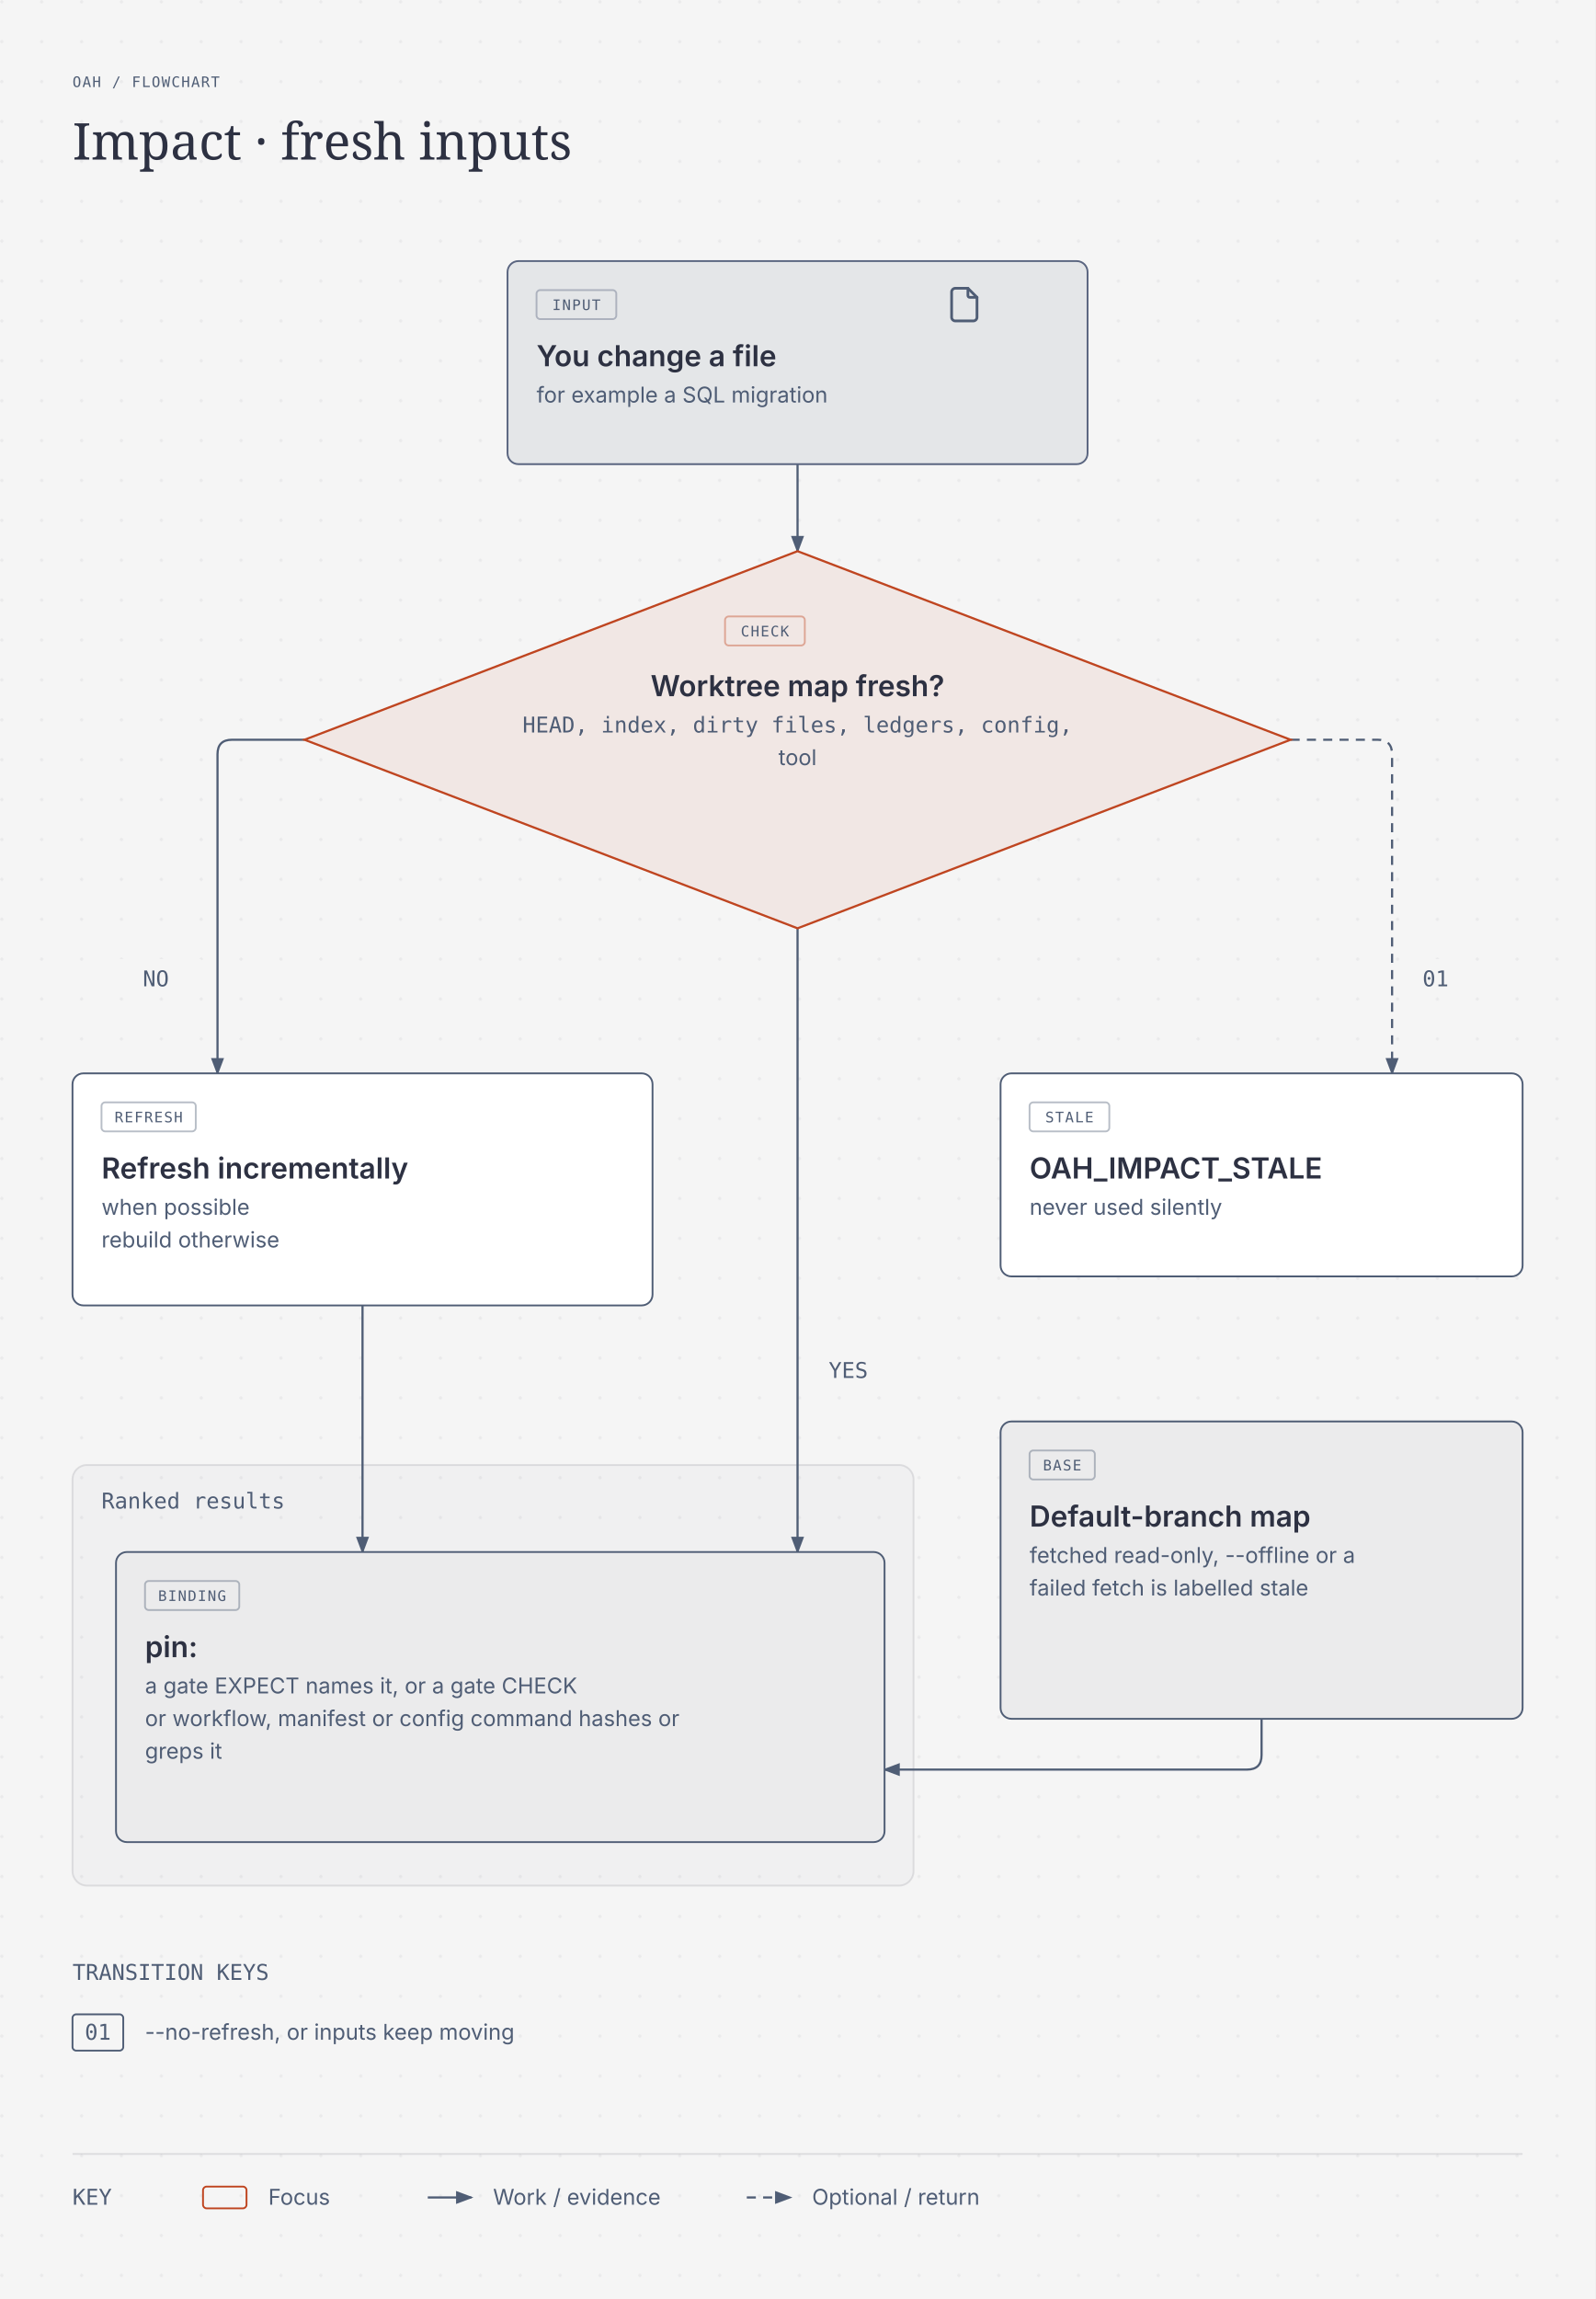
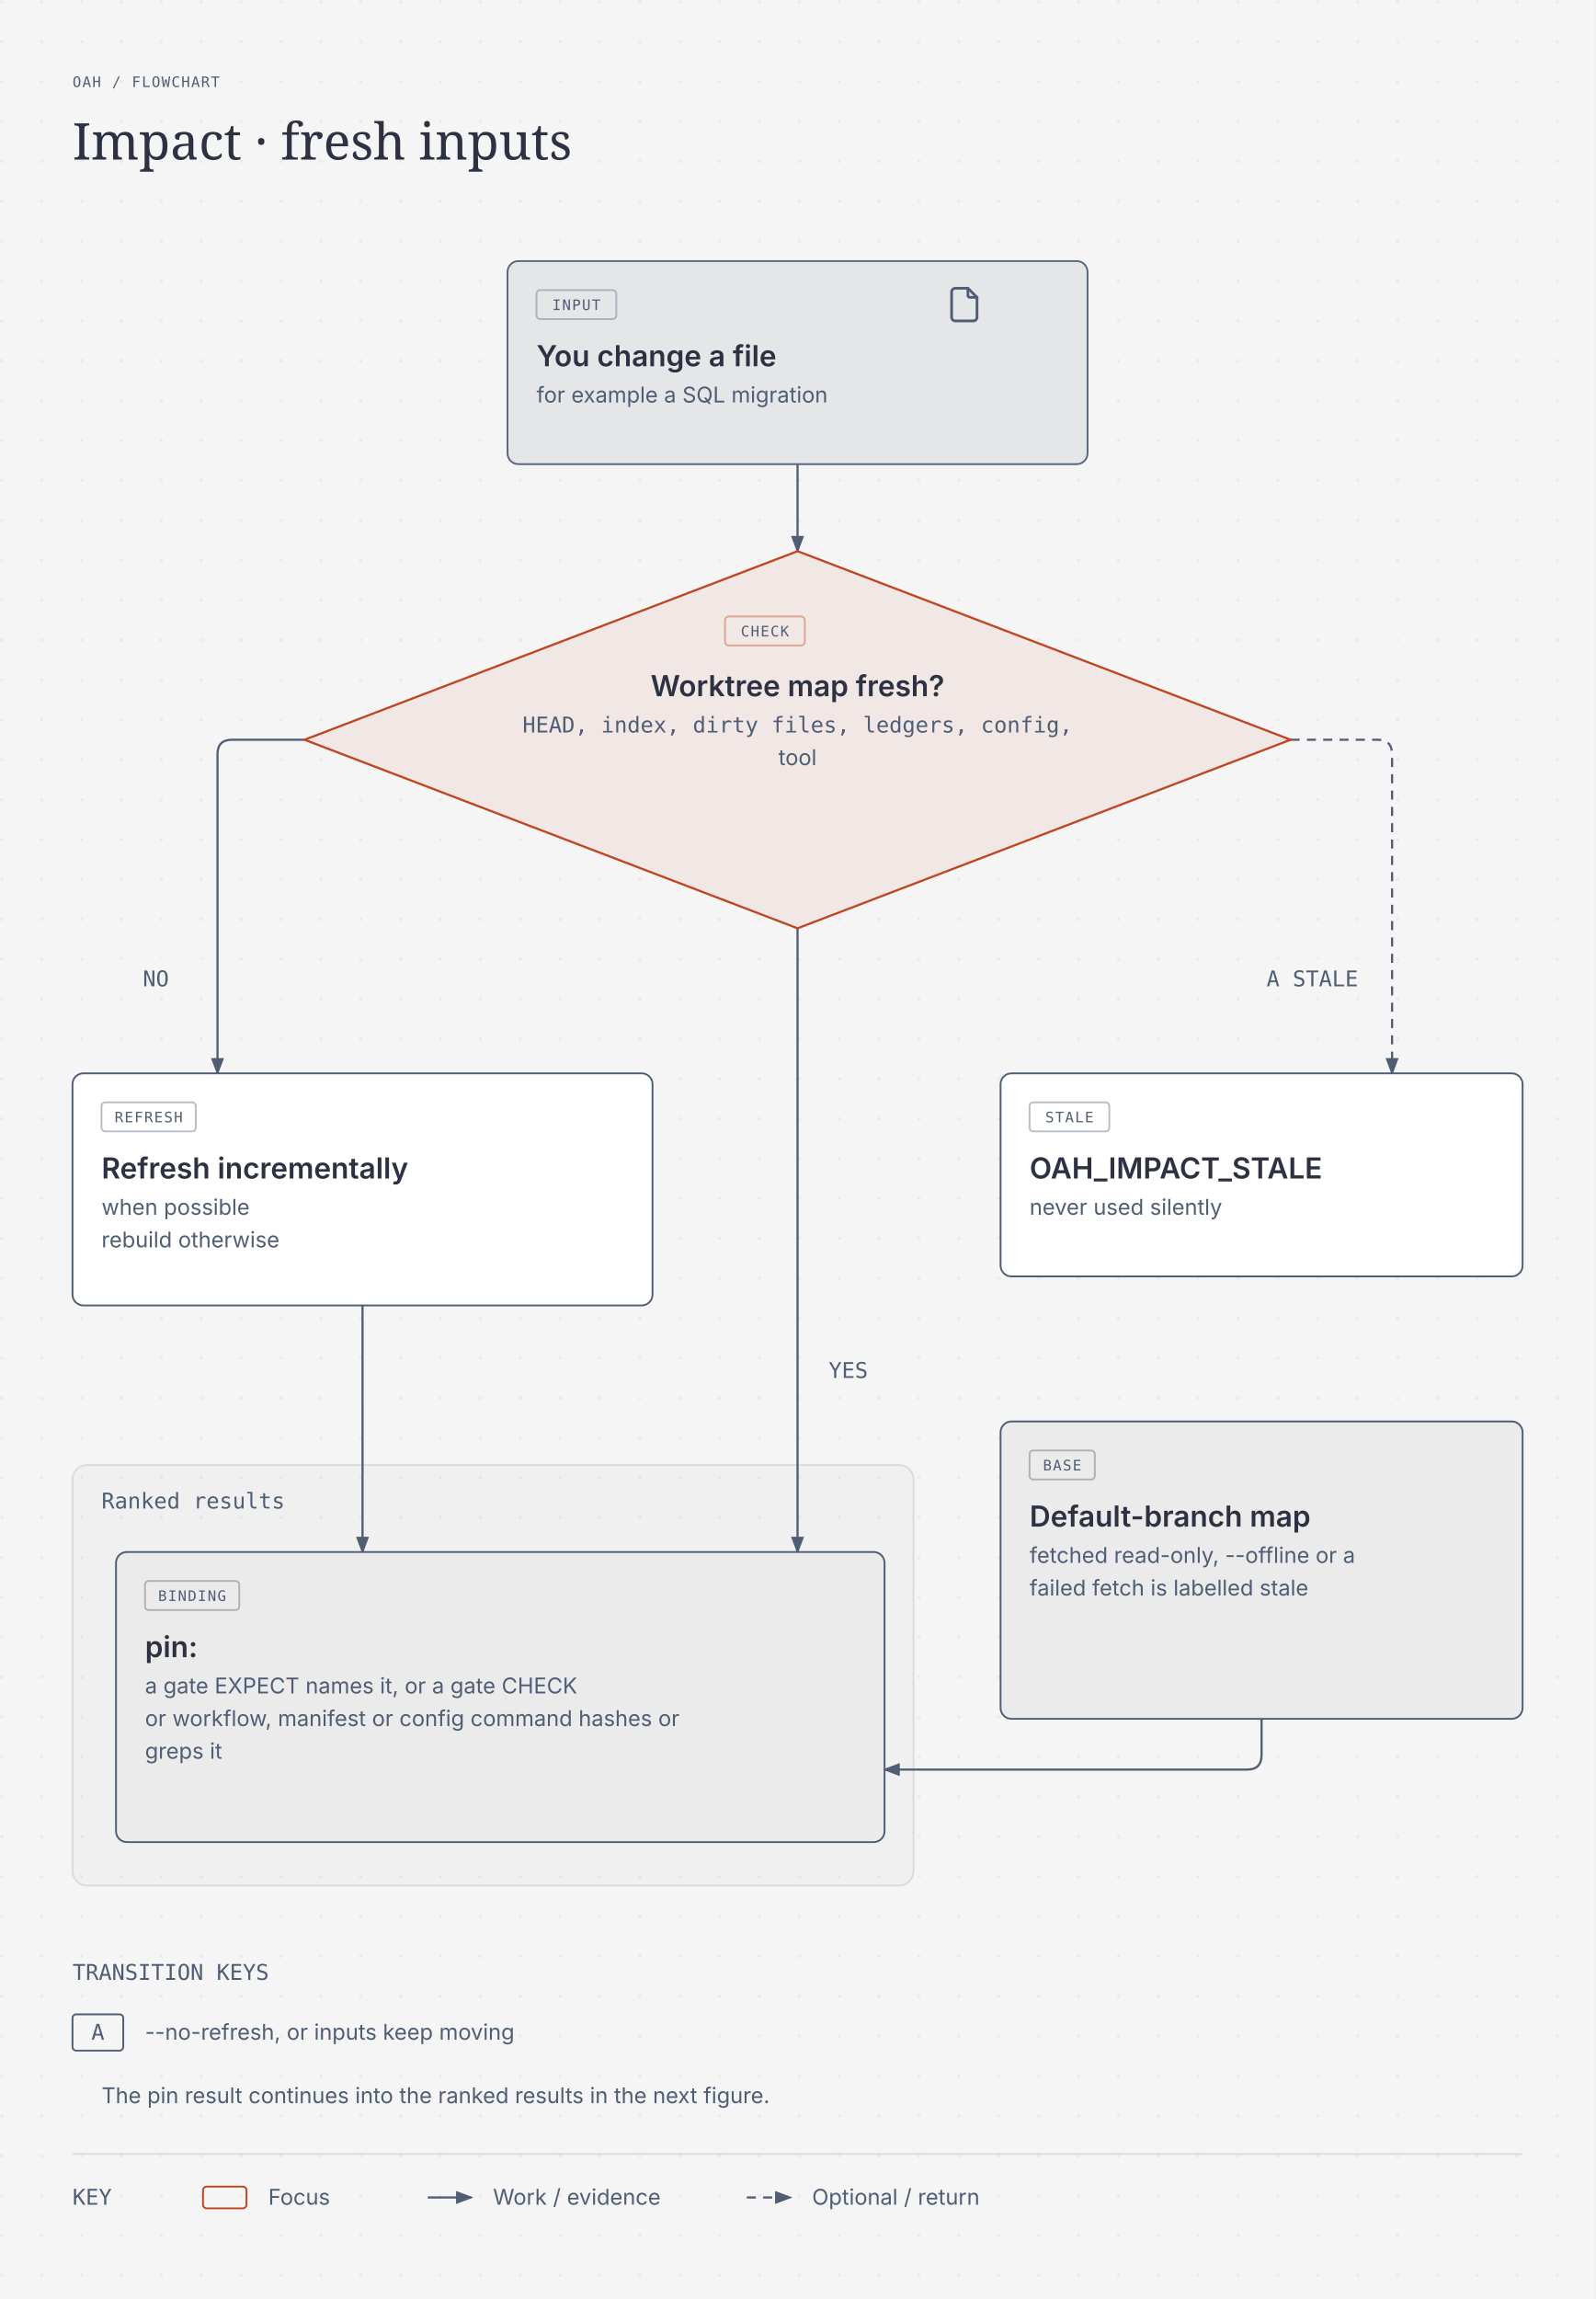
<svg xmlns="http://www.w3.org/2000/svg" viewBox="0 0 880 1268" role="img" aria-labelledby="concepts-impact-freshness-light-title concepts-impact-freshness-light-desc" data-diagram-type="Flowchart" data-size="fit" id="concepts-impact-freshness-light-root">
  <defs>
    <style>#concepts-impact-freshness-light-root { font-family: "Geist", system-ui, -apple-system, "Segoe UI", sans-serif; color: #2d3142; }
      #concepts-impact-freshness-light-root .diagram-container { width: 100%; overflow-x: auto; }
      #concepts-impact-freshness-light-root text { font-family: "Geist", system-ui, -apple-system, "Segoe UI", sans-serif; fill: #2d3142; }
      #concepts-impact-freshness-light-root .title { font-family: "Instrument Serif", Georgia, serif; font-size: 28px; font-weight: 400; }
      #concepts-impact-freshness-light-root .node { font-size: 16px; font-weight: 600; }
      #concepts-impact-freshness-light-root .sub { font-family: "Geist", system-ui, -apple-system, "Segoe UI", sans-serif; font-size: 12px; font-weight: 400; fill: #4f5d75; }
      #concepts-impact-freshness-light-root .technical { font-family: "Geist Mono", ui-monospace, "SFMono-Regular", Consolas, monospace; }
      #concepts-impact-freshness-light-root .label { font-size: 12px; font-family: "Geist Mono", ui-monospace, "SFMono-Regular", Consolas, monospace; font-weight: 400; fill: #4f5d75; }
      #concepts-impact-freshness-light-root .prose { font-size: 12px; font-weight: 400; fill: #4f5d75; }
      #concepts-impact-freshness-light-root .zone-label { font-size: 12px; font-family: "Geist Mono", ui-monospace, "SFMono-Regular", Consolas, monospace; font-weight: 500; fill: #4f5d75; }
      #concepts-impact-freshness-light-root .arrow-label { font-size: 12px; font-family: "Geist Mono", ui-monospace, "SFMono-Regular", Consolas, monospace; font-weight: 400; fill: #4f5d75; }
      #concepts-impact-freshness-light-root .tag { font-family: "Geist Mono", ui-monospace, "SFMono-Regular", Consolas, monospace; font-size: 8px; font-weight: 500; letter-spacing: .08em; fill: #4f5d75; }
      #concepts-impact-freshness-light-root .ghost { font-family: "Geist Mono", ui-monospace, "SFMono-Regular", Consolas, monospace; font-size: 32px; font-weight: 600; fill: #2d3142; opacity: .06; }
      @media print {
#concepts-impact-freshness-light-root .diagram-container { overflow-x: visible; }
}</style>
    <pattern id="concepts-impact-freshness-light-dots" width="22" height="22" patternUnits="userSpaceOnUse">
      <circle cx="1" cy="1" r="0.9" fill="#2d3142" fill-opacity=".10" />
    </pattern>
    <marker id="concepts-impact-freshness-light-arrow" markerWidth="8" markerHeight="6" refX="7" refY="3" orient="auto">
      <polygon points="0 0, 8 3, 0 6" fill="#4f5d75" />
    </marker>
    <marker id="concepts-impact-freshness-light-arrow-accent" markerWidth="8" markerHeight="6" refX="7" refY="3" orient="auto">
      <polygon points="0 0, 8 3, 0 6" fill="#bf4520" />
    </marker>
    <marker id="concepts-impact-freshness-light-arrow-link" markerWidth="8" markerHeight="6" refX="7" refY="3" orient="auto">
      <polygon points="0 0, 8 3, 0 6" fill="#2e5aa8" />
    </marker>
  </defs>
  <rect width="880" height="1268" fill="#f5f5f5" />
  <rect width="880" height="1268" fill="url(#concepts-impact-freshness-light-dots)" opacity=".55" />
  <text x="40" y="48" class="tag" text-anchor="start">OAH / FLOWCHART</text>
  <text x="40" y="88" class="title" text-anchor="start">Impact · fresh inputs</text>
  <rect x="40" y="808" width="464" height="232" rx="8" fill="#2d3142" stroke="#2d3142" stroke-width="1" data-group-id="ranked" fill-opacity=".02" stroke-opacity=".12" />
  <text x="56" y="832" class="zone-label" text-anchor="start">Ranked results</text>
  <path d="M 440,256 L 440,304" data-edge-id="e1" data-from="change" data-to="fresh" data-label="" fill="none" stroke="#4f5d75" stroke-width="1.2" marker-end="url(#concepts-impact-freshness-light-arrow)" />
  <path d="M 440,512 L 440,856" data-edge-id="e2" data-from="fresh" data-to="pinR" data-label="yes" fill="none" stroke="#4f5d75" stroke-width="1.2" marker-end="url(#concepts-impact-freshness-light-arrow)" />
  <path d="M 168,408 L 128,408 Q 120,408 120,416 L 120,592" data-edge-id="e3" data-from="fresh" data-to="refresh" data-label="no" fill="none" stroke="#4f5d75" stroke-width="1.2" marker-end="url(#concepts-impact-freshness-light-arrow)" />
  <path d="M 200,720 L 200,856" data-edge-id="e4" data-from="refresh" data-to="pinR" data-label="" fill="none" stroke="#4f5d75" stroke-width="1.2" marker-end="url(#concepts-impact-freshness-light-arrow)" />
  <path d="M 712,408 L 760,408 Q 768,408 768,416 L 768,592" data-edge-id="e5" data-from="fresh" data-to="stale" data-label="--no-refresh, or inputs keep moving" fill="none" stroke="#4f5d75" stroke-width="1.2" stroke-dasharray="5,4" marker-end="url(#concepts-impact-freshness-light-arrow)" />
  <path d="M 696,948 L 696,968 Q 696,976 688,976 L 488,976" data-edge-id="e6" data-from="dflt" data-to="pinR" data-label="" fill="none" stroke="#4f5d75" stroke-width="1.2" marker-end="url(#concepts-impact-freshness-light-arrow)" />
  <rect x="448" y="745" width="40" height="20" rx="2" fill="#f5f5f5" />
  <text x="468" y="760" class="arrow-label" text-anchor="middle">YES</text>
  <rect x="60" y="529" width="52" height="20" rx="2" fill="#f5f5f5" />
  <text x="86" y="544" class="arrow-label" text-anchor="middle">NO</text>
-   <rect x="776" y="529" width="32" height="20" rx="2" fill="#f5f5f5" />
-   <text x="792" y="544" class="arrow-label" text-anchor="middle">01</text>
+   <rect x="688" y="529" width="72" height="20" rx="2" fill="#f5f5f5" />
+   <text x="724" y="544" class="arrow-label" text-anchor="middle">A STALE</text>
  <g data-node-id="change" data-source-label="You change a file for example a SQL migration">
    <rect x="280" y="144" width="320" height="112" rx="6" fill="#f5f5f5" />
    <rect x="280" y="144" width="320" height="112" rx="6" fill="#4f5d75" stroke="#5a6580" stroke-width="1" fill-opacity=".10" />
    <g aria-hidden="true">
      <rect x="296" y="160" width="44" height="16" rx="2" fill="none" stroke="#5a6580" stroke-width="1" stroke-opacity=".4" />
      <text x="318" y="171" class="tag" text-anchor="middle">INPUT</text>
      <g transform="translate(520,156)" color="#4f5d75">
        <g fill="none" stroke="currentColor" stroke-width="1.5" stroke-linecap="round" stroke-linejoin="round">
          <path d="M14 3v4a1 1 0 0 0 1 1h4" />
          <path d="M17 21h-10a2 2 0 0 1 -2 -2v-14a2 2 0 0 1 2 -2h7l5 5v11a2 2 0 0 1 -2 2" />
        </g>
      </g>
    </g>
    <text x="296" y="202" class="node" text-anchor="start">You change a file</text>
    <text x="296" y="222" class="sub" text-anchor="start">for example a SQL migration</text>
  </g>
  <g data-node-id="fresh" data-source-label="Worktree map fresh? HEAD, index, dirty files, ledgers, config, tool">
    <polygon points="440,304 712,408 440,512 168,408" fill="#f5f5f5" />
    <polygon points="440,304 712,408 440,512 168,408" fill="#bf4520" fill-opacity=".08" stroke="#bf4520" stroke-width="1.2" />
    <g aria-hidden="true">
      <rect x="400" y="340" width="44" height="16" rx="2" fill="none" stroke="#bf4520" stroke-width="1" stroke-opacity=".4" />
      <text x="422" y="351" class="tag" text-anchor="middle">CHECK</text>
    </g>
    <text x="440" y="384" class="node" text-anchor="middle">Worktree map fresh?</text>
    <text x="440" y="404" class="sub technical" text-anchor="middle">HEAD, index, dirty files, ledgers, config,</text>
    <text x="440" y="422" class="sub" text-anchor="middle">tool</text>
  </g>
  <g data-node-id="refresh" data-source-label="Refresh incrementally when possible rebuild otherwise">
    <rect x="40" y="592" width="320" height="128" rx="6" fill="#f5f5f5" />
    <rect x="40" y="592" width="320" height="128" rx="6" fill="#ffffff" stroke="#4f5d75" stroke-width="1" />
    <g aria-hidden="true">
      <rect x="56" y="608" width="52" height="16" rx="2" fill="none" stroke="#4f5d75" stroke-width="1" stroke-opacity=".4" />
      <text x="82" y="619" class="tag" text-anchor="middle">REFRESH</text>
    </g>
    <text x="56" y="650" class="node" text-anchor="start">Refresh incrementally</text>
    <text x="56" y="670" class="sub" text-anchor="start">when possible</text>
    <text x="56" y="688" class="sub" text-anchor="start">rebuild otherwise</text>
  </g>
  <g data-node-id="stale" data-source-label="OAH_IMPACT_STALE never used silently">
    <rect x="552" y="592" width="288" height="112" rx="6" fill="#f5f5f5" />
    <rect x="552" y="592" width="288" height="112" rx="6" fill="#ffffff" stroke="#4f5d75" stroke-width="1" />
    <g aria-hidden="true">
      <rect x="568" y="608" width="44" height="16" rx="2" fill="none" stroke="#4f5d75" stroke-width="1" stroke-opacity=".4" />
      <text x="590" y="619" class="tag" text-anchor="middle">STALE</text>
    </g>
    <text x="568" y="650" class="node" text-anchor="start">OAH_IMPACT_STALE</text>
    <text x="568" y="670" class="sub" text-anchor="start">never used silently</text>
  </g>
  <g data-node-id="dflt" data-source-label="Default-branch map fetched read-only, --offline or a failed fetch is labelled stale">
    <rect x="552" y="784" width="288" height="164" rx="6" fill="#f5f5f5" />
    <rect x="552" y="784" width="288" height="164" rx="6" fill="#2d3142" stroke="#4f5d75" stroke-width="1" fill-opacity=".05" />
    <g aria-hidden="true">
      <rect x="568" y="800" width="36" height="16" rx="2" fill="none" stroke="#4f5d75" stroke-width="1" stroke-opacity=".4" />
      <text x="586" y="811" class="tag" text-anchor="middle">BASE</text>
    </g>
    <text x="568" y="842" class="node" text-anchor="start">Default-branch map</text>
    <text x="568" y="862" class="sub" text-anchor="start">fetched read-only, --offline or a</text>
    <text x="568" y="880" class="sub" text-anchor="start">failed fetch is labelled stale</text>
  </g>
  <g data-node-id="pinR" data-source-label="pin: a gate EXPECT names it, or a gate CHECK or workflow, manifest or config command hashes or greps it" data-parent="ranked">
    <rect x="64" y="856" width="424" height="160" rx="6" fill="#f5f5f5" />
    <rect x="64" y="856" width="424" height="160" rx="6" fill="#2d3142" stroke="#4f5d75" stroke-width="1" fill-opacity=".05" />
    <g aria-hidden="true">
      <rect x="80" y="872" width="52" height="16" rx="2" fill="none" stroke="#4f5d75" stroke-width="1" stroke-opacity=".4" />
      <text x="106" y="883" class="tag" text-anchor="middle">BINDING</text>
    </g>
    <text x="80" y="914" class="node" text-anchor="start">pin:</text>
    <text x="80" y="934" class="sub" text-anchor="start">a gate EXPECT names it, or a gate CHECK</text>
    <text x="80" y="952" class="sub" text-anchor="start">or workflow, manifest or config command hashes or</text>
    <text x="80" y="970" class="sub" text-anchor="start">greps it</text>
  </g>
  <text x="40" y="1092" class="zone-label" text-anchor="start">TRANSITION KEYS</text>
  <rect x="40" y="1111" width="28" height="20" rx="2" fill="#f5f5f5" stroke="#4f5d75" stroke-width="1" />
-   <text x="54" y="1125" class="label" text-anchor="middle">01</text>
+   <text x="54" y="1125" class="label" text-anchor="middle">A</text>
  <text x="80" y="1125" class="prose" text-anchor="start">--no-refresh, or inputs keep moving</text>
+   <text x="56" y="1160" class="prose" text-anchor="start">The pin result continues into the ranked results in the next figure.</text>
  <line x1="40" y1="1188" x2="840" y2="1188" stroke="#2d3142" stroke-opacity=".12" />
  <text x="40" y="1216" class="zone-label" text-anchor="start">KEY</text>
  <rect x="112" y="1206" width="24" height="12" rx="2" fill="none" stroke="#bf4520" stroke-width="1" />
  <text x="148" y="1216" class="prose" text-anchor="start">Focus</text>
  <path d="M 236,1212 h 24" fill="none" stroke="#4f5d75" stroke-width="1.2" marker-end="url(#concepts-impact-freshness-light-arrow)" />
  <text x="272" y="1216" class="prose" text-anchor="start">Work / evidence</text>
  <path d="M 412,1212 h 24" fill="none" stroke="#4f5d75" stroke-width="1.2" stroke-dasharray="5,4" marker-end="url(#concepts-impact-freshness-light-arrow)" />
  <text x="448" y="1216" class="prose" text-anchor="start">Optional / return</text>
</svg>
